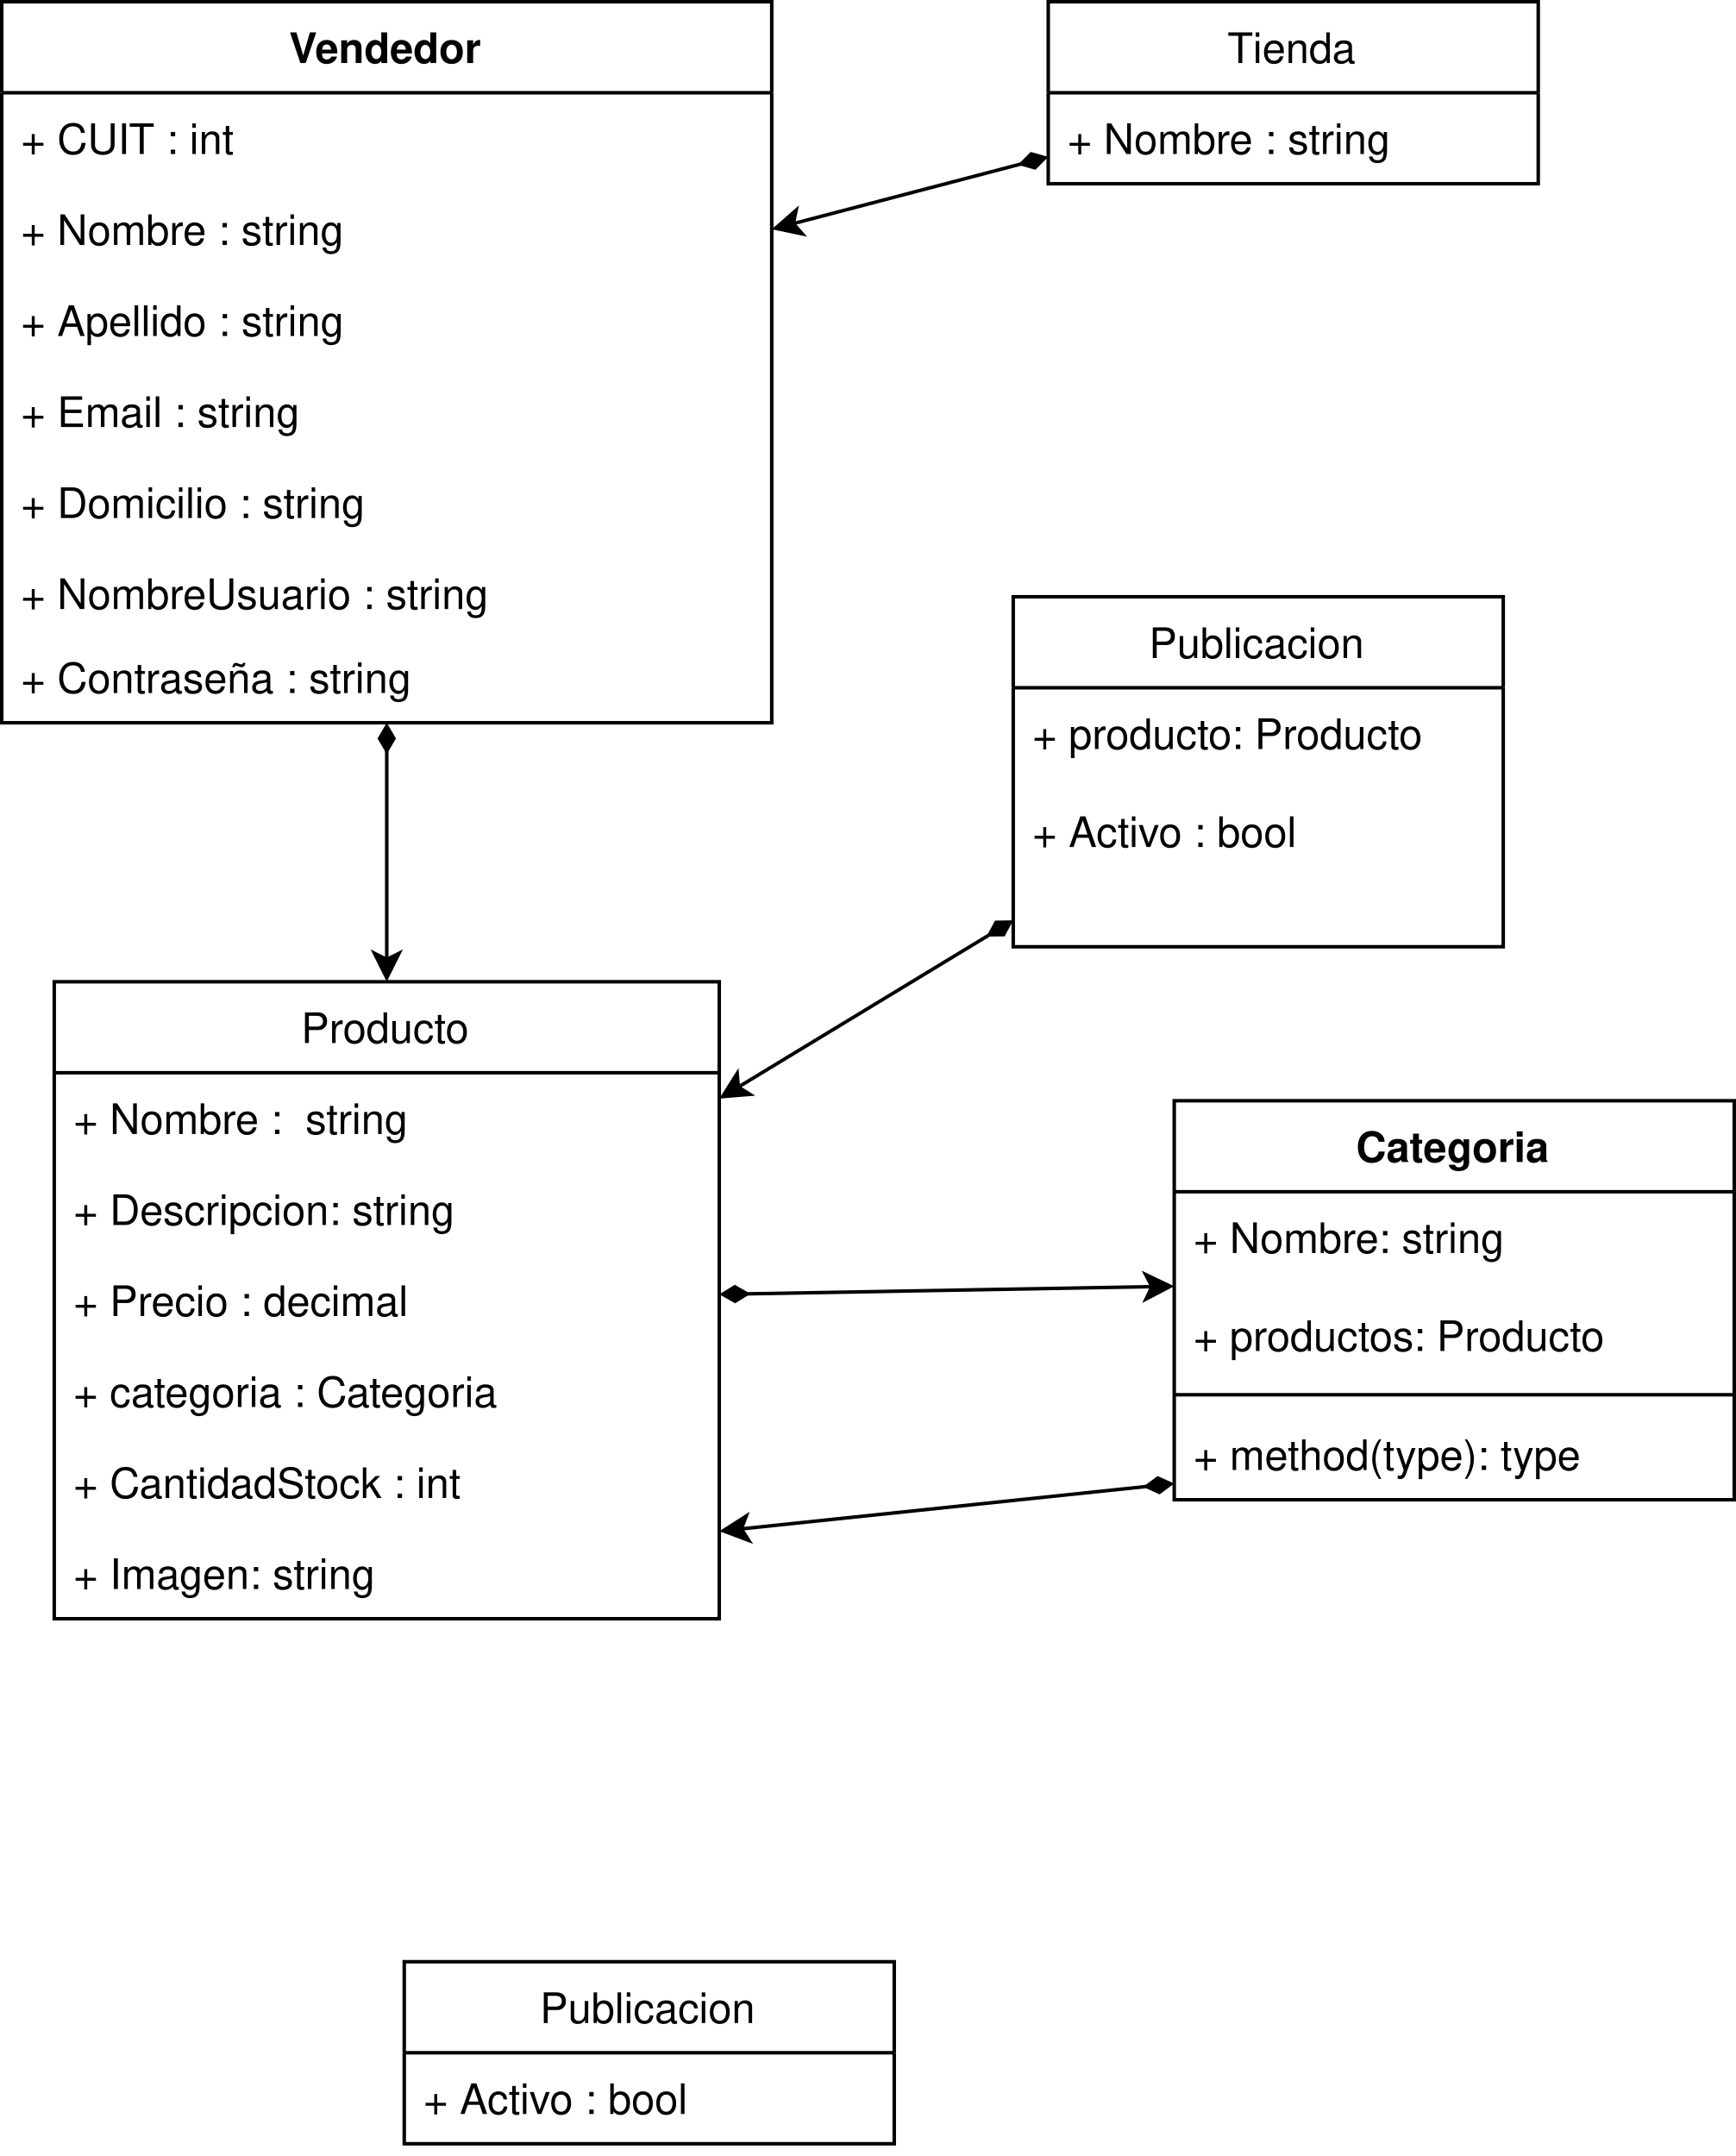
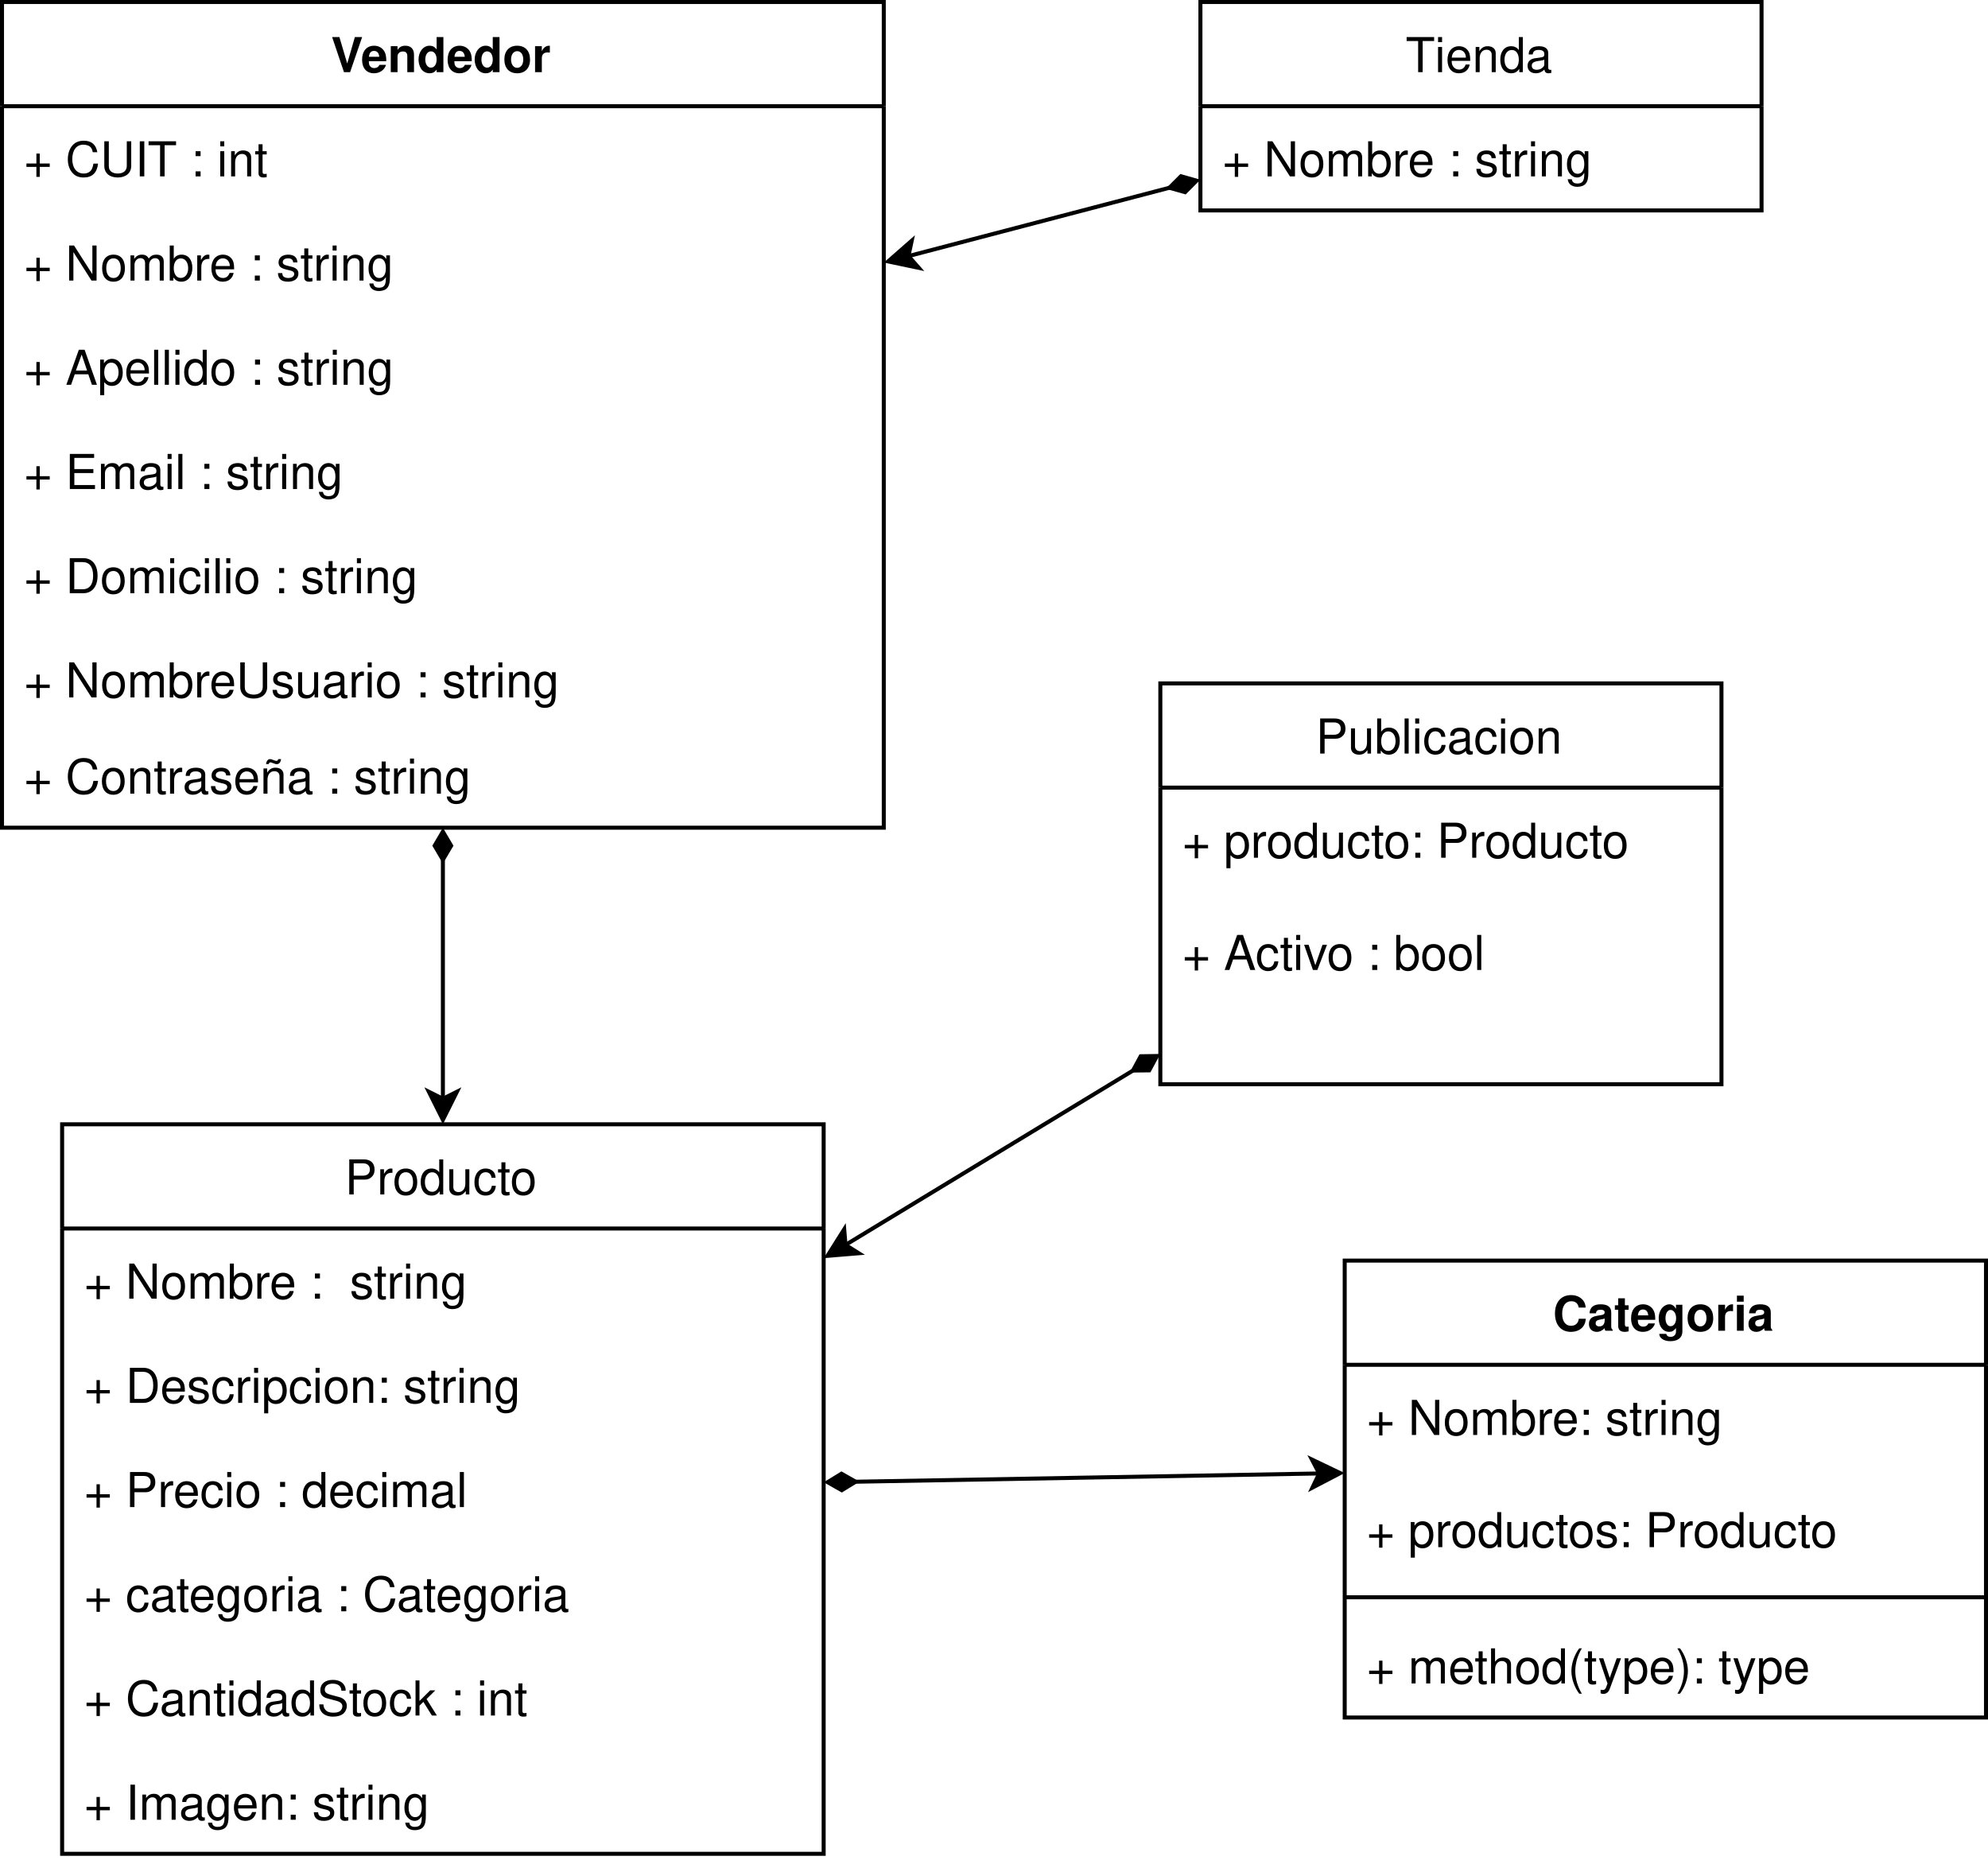
- <svg xmlns="http://www.w3.org/2000/svg" host="65bd71144e" version="1.1" width="496px" height="616px" viewBox="-0.5 -0.5 496 616" content="&lt;mxfile&gt;&lt;diagram id=&quot;8RFLPSC2X4VsXhnBj5HW&quot; name=&quot;Página-1&quot;&gt;7Zttb9s2EIB/jYDtwwq9WH756MhpVyAdjCXtlo+MxFhEKdGg6MTur99JIq03arZj2tlQAUYiniiJvId3vjvKlhck208creMvLMLUcu1oa3kLy3X9yRj+5oKdFNhuKVhxEpUipxLckx9YCm0p3ZAIZ42OgjEqyLopDFma4lA0ZIhz9trs9sxo86lrtMIdwX2IaFf6F4lEXEqn7qSS/47JKlZPdsaz8kyCVGc5kyxGEXutibxbyws4Y6I8SrYBprnulF7K6z72nN0PjONUHHOB1PsLohs5t284jXDEuByf2KlJZ68koSiF1s0zS8W9PONAG1GySuE4hKdiDoIXzAUBfc3lCcHWIA1jQqM7tGObfGyZQOF31bqJGSc/4LaIynvCaS4kenfc6HGfXwliG6QcZ9BnqSbstERf0LbR8Q5lQgpCRilaZ+RpP40E8RVJb5gQLJGduvqUKs5niLc1kdTvJ8wSLPgOuqjV7pdX7Jpr+LVaOPvVENcWjWtLI0Fysa72d654woFEqsc77eC1XJiTHXz9/AD/LG+ed4aptWHD3EQBgbPvOGAU1oO3SFlJn1DaEqkFQPGz6MWfrVFI0tVd0WcxqiR/ylnnIgbXPtPCJGISRTjN0TGBBCo55VDWDIZcaMW/gQ8oL7A/+JYPAw+g7VRt+OTduQhYCnNBpKCIYRG84nwhaPi6R/OVQN3xkUAN8Jz08PyDJU8c74nCVEGtA9S3Q/Xd60Ed90Cdr6EfidiA1RjWyfR6WL0erLcJInRgaoypY4+uB9VxeqguWEJCQslgrQbJesfGSibI2v/63fo12yA+0DVJ1z82cBqdT3fWFwhDQsFRhq3As24cNOA1h3d6ReMdOx1UOIKUXTYljlgkKruEefHd31JxReMxb4B6ZHOxrZ9c7GSryErneQkBBBFBCUujh5ik6tRHQtUjyhHlw6ipS5tLZmzDQ9VLKhputsKyW5lBdjXNMUWCvDTvf5YP7JYDlpxFm1Cwjn57ygH22Xm+xo7+r6n/RC53lSnOuibhzDQm4UxdAzD7AtBGshi41tweHJ4GtolCgJaukWhl1BeH4izkZB0Slg7fZIbAaooBlwPr94BdchzW4s8IWgk40YHr27lqqgEX4+qeHKFsiSgClA8TXzYfa6eq+CRvqPCkXyv1eMKZaWOTMwIMeemSFbVk9fXn2K3St8rn1C3KwEde1dLlfhjHFVv68vIQCbyC8KEK7YNKMtjOm21HV3W5nFPsTd9QKkiEonvBICwcNjQMsdXUXS7G1uvmHCXbzwla4SGIMQZVU265GNRRNzxdbp4oaLsITIdc8vRc0mklk/5EY6QjDU8VvZ7Fsy8qnYcQH1RR6RNjQ0haQd6bwVk5pA6qkaKZd2pIqopm+8Z/pGg2mnaD3MmZIe3RptF9x+KB4DTqhpeDlzvs5Tx/1EwZrunk+qLM4e2KA25uejTm93Bz7olu7uLuSi3WRk7uXslfqYcPoZk5pzVqOS3N1pd2eTu2bQBoX51/rbZuCq9VbeSATXlOOfXa4RDNHXJze8sx7uYmBna4/W7K1V/p+onf5e3Q0xh/v6XPmkmY52qqYGOdpTsmEPdlYTJAaUQn/Vau/ELWdgw/taUfWBeleZ1k6bp14JtYBroXRlvsKCmYlOzUbxScN4FLAAHFFamHHOTiN6dD0+vS9DTkKHrCdMkyIoo9ygUv+7aIHoLWXJUkjTEnpmDqvr51MKcGWPa90Q13iln0i9it8a+lneaHg42eg1Wz3afDaiLp8GcnJh3VC0lVOeXRqldT3qm2MnvHXGXsv1WLrQqV7U0P6LFoLcGJwCDzsOc6ylXmX9eudyHtQrP6XVm5xVr9OM+7/Qc=&lt;/diagram&gt;&lt;/mxfile&gt;">
+ <svg xmlns="http://www.w3.org/2000/svg" host="65bd71144e" version="1.1" width="496px" height="466px" viewBox="-0.5 -0.5 496 466" content="&lt;mxfile&gt;&lt;diagram id=&quot;8RFLPSC2X4VsXhnBj5HW&quot; name=&quot;Página-1&quot;&gt;7Zttb6M4EIB/DdLdh13xmpePLenurdQ9Vdfu3vWji91grcHIOG2yv/4GsEMIppsmbqqVkKIWDzbB88zYMwNxgjhbfxaoSL9yTJjju3jtBAvH9+fTEP5Wgk0jiGZuI1gKihuR1wpu6U+ihLrbimJSdjpKzpmkRVeY8DwniezIkBD8udvtkbPutxZoSXqC2wSxvvRfimXaSGf+tJX/Regy1d/sTebNmQzpzmomZYowf94RBVdOEAvOZXOUrWPCKt1pvTTjPg2c3d6YILk8ZIDfDHhCbKXm9p3kmGAu1P3JjZ50+UwzhnJoXT7yXN6qMx60EaPLHI4T+FYiQPBEhKSgrwt1QvICpElKGb5GG76q7q2UKPmhW5cpF/QnXBYxdU04LaRC7086PW6rkSB2QSpICX1u9IS9PdFXtO50vEalVIKEM4aKkj5sp5EhsaT5JZeSZ6pTX59KxdUMyXpHpPT7mfCMSLGBLupsFDUjNl0bfm4NZ2sN6Y7R+O5EGawy1uX2yi1POFBIzXhnPbyOD3Ny429f7uCfE1xUnWFq+7BhbrKGIPgPEnMG9hAsct7Qp4ztibQBMPIoB/GXBUpovryu+yzCVvKPmnUl4jD2kdUukVKMSV6h4xJJ1HCqoBQcbrnWSnQJH1Be7H6MnAhuPIa217bhU3UXMuY5zAXRmiIBI3gmlSEY+PoH81VA/cmBQC3wnA7w/JtnD4JsicJUQa0j1OOhRv75oE4GoF4U0I9iPmK1hnU6Ox/WYADrVYYoG5laY+q54fmget4A1QXPaEIZHb3VItng0FjJBln3xb31W7lCYqRrk250aOAUnk53PhQIQ0IhUEmcOHAuPTTitYd3dkbnnXg9VARDyq6aCkcqM51dwrzE5j+luLpxXzVAPaq5WO+eXGxUq85KL6oSAggwRRnP8V1Kc33qE2X6K/o61DfJVyLRlQSlVxi7JKqbThirGbyoaUEYkvSpW5Q4aQ3slwNuBMerRPKefgfKAe7Jeb7Bj37X1H+qzF1nivO+S3hzg0t4M98CzKEAtJMsxr5z4Y4LngG2jUKAka6VaCUcikNJmQhaJJTn405mCayhGPB2YKMBsDeCJDvxJ4ZWBovoyPV4roZqwJtx9V8doayprAOUj9NINe93TrXxSdXQ4cmwVnYDDG9uO8BQQ294XUvW25/n7pW+dT6nL9FEQmrUni63t3FYsWUoL0+QJEsIH9rQPm4lo+8c7TumqsvbLYqD6RvKJcUI30oOYeH4QMMSW0Pd5c3YBv2co2H7JUNLMgYx1qAayi1vBnUSvHa30/n4tvE++Xg462+XU9u75aFaDPuPb+8oyXF/5xqT8V8n40EUdqMRwyIXGvxBR/8nkRzawMYHty+vc1sXOCkLN2G1ssz5r1zmbC9X2jY70b3/XuuVvpvd8uHqgYHt1eWIcdE6YtEK9xYtQ1XdaN6e61oAOlRCLHRVuF612hox+FTgNVPfOaxfZkjA1NryxQPnY+2itYut51hf5qYWHp5F/WLjcBI9viZ4pKfPuw8LAt+QYE9Mnu7ZQDxUdlQBSic6GfZyvS6U+wvD6Ona08ODDeMFTzfZQWTDDEzvou2xY7Rm0rDTrz97R4HLAAEjLam7CuTig9ejGfRpBgZyDD0QdsNLKuvHHwvR9N0j+itoXaukeUoEtQXTtH2bYM4ssBx6WRSulHL8h9wU5M/GT6vD0UdPwWp4kmDCaiPpiOavTDradx3acsq9s1tNOU9tZf6OuQo02x9VNM8X2l+mBFf/Aw==&lt;/diagram&gt;&lt;/mxfile&gt;">
  <defs>
    <clipPath id="mx-clip-4-31-212-26-0">
      <rect x="4" y="31" width="212" height="26" />
    </clipPath>
    <clipPath id="mx-clip-4-57-212-26-0">
      <rect x="4" y="57" width="212" height="26" />
    </clipPath>
    <clipPath id="mx-clip-4-83-212-26-0">
      <rect x="4" y="83" width="212" height="26" />
    </clipPath>
    <clipPath id="mx-clip-4-109-212-26-0">
      <rect x="4" y="109" width="212" height="26" />
    </clipPath>
    <clipPath id="mx-clip-4-135-212-26-0">
      <rect x="4" y="135" width="212" height="26" />
    </clipPath>
    <clipPath id="mx-clip-4-161-212-24-0">
      <rect x="4" y="161" width="212" height="24" />
    </clipPath>
    <clipPath id="mx-clip-4-185-212-26-0">
      <rect x="4" y="185" width="212" height="26" />
    </clipPath>
    <clipPath id="mx-clip-19-311-182-26-0">
      <rect x="19" y="311" width="182" height="26" />
    </clipPath>
    <clipPath id="mx-clip-19-337-182-26-0">
      <rect x="19" y="337" width="182" height="26" />
    </clipPath>
    <clipPath id="mx-clip-19-363-182-26-0">
      <rect x="19" y="363" width="182" height="26" />
    </clipPath>
    <clipPath id="mx-clip-19-389-182-26-0">
      <rect x="19" y="389" width="182" height="26" />
    </clipPath>
    <clipPath id="mx-clip-19-415-182-26-0">
      <rect x="19" y="415" width="182" height="26" />
    </clipPath>
    <clipPath id="mx-clip-19-441-182-26-0">
      <rect x="19" y="441" width="182" height="26" />
-     </clipPath>
-     <clipPath id="mx-clip-119-591-132-26-0">
-       <rect x="119" y="591" width="132" height="26" />
    </clipPath>
    <clipPath id="mx-clip-303-31-132-26-0">
      <rect x="303" y="31" width="132" height="26" />
    </clipPath>
    <clipPath id="mx-clip-293-201-132-74-0">
      <rect x="293" y="201" width="132" height="74" />
    </clipPath>
    <clipPath id="mx-clip-339-345-152-54-0">
      <rect x="339" y="345" width="152" height="54" />
    </clipPath>
    <clipPath id="mx-clip-339-407-152-26-0">
      <rect x="339" y="407" width="152" height="26" />
    </clipPath>
  </defs>
  <g>
    <path d="M 0 26 L 0 0 L 220 0 L 220 26" fill="rgb(255, 255, 255)" stroke="rgb(0, 0, 0)" stroke-miterlimit="10" pointer-events="all" />
    <path d="M 0 26 L 0 206 L 220 206 L 220 26" fill="none" stroke="rgb(0, 0, 0)" stroke-miterlimit="10" pointer-events="none" />
    <path d="M 0 26 L 220 26" fill="none" stroke="rgb(0, 0, 0)" stroke-miterlimit="10" pointer-events="none" />
    <g fill="rgb(0, 0, 0)" font-family="Helvetica" font-weight="bold" pointer-events="none" text-anchor="middle" font-size="12px">
      <text x="109.5" y="17.5">
                Vendedor
            </text>
    </g>
    <g fill="rgb(0, 0, 0)" font-family="Helvetica" pointer-events="none" clip-path="url(#mx-clip-4-31-212-26-0)" font-size="12px">
      <text x="5.5" y="43.5">
                + CUIT : int
            </text>
    </g>
    <g fill="rgb(0, 0, 0)" font-family="Helvetica" pointer-events="none" clip-path="url(#mx-clip-4-57-212-26-0)" font-size="12px">
      <text x="5.5" y="69.5">
                + Nombre : string
            </text>
    </g>
    <g fill="rgb(0, 0, 0)" font-family="Helvetica" pointer-events="none" clip-path="url(#mx-clip-4-83-212-26-0)" font-size="12px">
      <text x="5.5" y="95.5">
                + Apellido : string
            </text>
    </g>
    <g fill="rgb(0, 0, 0)" font-family="Helvetica" pointer-events="none" clip-path="url(#mx-clip-4-109-212-26-0)" font-size="12px">
      <text x="5.5" y="121.5">
                + Email : string
            </text>
    </g>
    <g fill="rgb(0, 0, 0)" font-family="Helvetica" pointer-events="none" clip-path="url(#mx-clip-4-135-212-26-0)" font-size="12px">
      <text x="5.5" y="147.5">
                + Domicilio : string
            </text>
    </g>
    <g fill="rgb(0, 0, 0)" font-family="Helvetica" pointer-events="none" clip-path="url(#mx-clip-4-161-212-24-0)" font-size="12px">
      <text x="5.5" y="173.5">
                + NombreUsuario : string
            </text>
    </g>
    <g fill="rgb(0, 0, 0)" font-family="Helvetica" pointer-events="none" clip-path="url(#mx-clip-4-185-212-26-0)" font-size="12px">
      <text x="5.5" y="197.5">
                + Contraseña : string
            </text>
    </g>
    <path d="M 212.98 369.17 L 328.63 367.11" fill="none" stroke="rgb(0, 0, 0)" stroke-miterlimit="10" pointer-events="none" />
    <path d="M 205.99 369.29 L 209.45 367.17 L 212.98 369.17 L 209.52 371.29 Z" fill="rgb(0, 0, 0)" stroke="rgb(0, 0, 0)" stroke-miterlimit="10" pointer-events="none" />
    <path d="M 333.88 367.02 L 326.95 370.64 L 328.63 367.11 L 326.82 363.64 Z" fill="rgb(0, 0, 0)" stroke="rgb(0, 0, 0)" stroke-miterlimit="10" pointer-events="none" />
    <path d="M 15 306 L 15 280 L 205 280 L 205 306" fill="none" stroke="rgb(0, 0, 0)" stroke-miterlimit="10" pointer-events="none" />
    <path d="M 15 306 L 15 462 L 205 462 L 205 306" fill="none" stroke="rgb(0, 0, 0)" stroke-miterlimit="10" pointer-events="none" />
    <path d="M 15 306 L 205 306" fill="none" stroke="rgb(0, 0, 0)" stroke-miterlimit="10" pointer-events="none" />
    <g fill="rgb(0, 0, 0)" font-family="Helvetica" pointer-events="none" text-anchor="middle" font-size="12px">
      <text x="109.5" y="297.5">
                Producto
            </text>
    </g>
    <g fill="rgb(0, 0, 0)" font-family="Helvetica" pointer-events="none" clip-path="url(#mx-clip-19-311-182-26-0)" font-size="12px">
      <text x="20.5" y="323.5">
                + Nombre :  string
            </text>
    </g>
    <g fill="rgb(0, 0, 0)" font-family="Helvetica" pointer-events="none" clip-path="url(#mx-clip-19-337-182-26-0)" font-size="12px">
      <text x="20.5" y="349.5">
                + Descripcion: string
            </text>
    </g>
    <g fill="rgb(0, 0, 0)" font-family="Helvetica" pointer-events="none" clip-path="url(#mx-clip-19-363-182-26-0)" font-size="12px">
      <text x="20.5" y="375.5">
                + Precio : decimal
            </text>
    </g>
    <g fill="rgb(0, 0, 0)" font-family="Helvetica" pointer-events="none" clip-path="url(#mx-clip-19-389-182-26-0)" font-size="12px">
      <text x="20.5" y="401.5">
                + categoria : Categoria
            </text>
    </g>
    <g fill="rgb(0, 0, 0)" font-family="Helvetica" pointer-events="none" clip-path="url(#mx-clip-19-415-182-26-0)" font-size="12px">
      <text x="20.5" y="427.5">
                + CantidadStock : int
            </text>
    </g>
    <g fill="rgb(0, 0, 0)" font-family="Helvetica" pointer-events="none" clip-path="url(#mx-clip-19-441-182-26-0)" font-size="12px">
      <text x="20.5" y="453.5">
                + Imagen: string
            </text>
    </g>
-     <path d="M 115 586 L 115 560 L 255 560 L 255 586" fill="none" stroke="rgb(0, 0, 0)" stroke-miterlimit="10" pointer-events="none" />
-     <path d="M 115 586 L 115 612 L 255 612 L 255 586" fill="none" stroke="rgb(0, 0, 0)" stroke-miterlimit="10" pointer-events="none" />
-     <path d="M 115 586 L 255 586" fill="none" stroke="rgb(0, 0, 0)" stroke-miterlimit="10" pointer-events="none" />
-     <g fill="rgb(0, 0, 0)" font-family="Helvetica" pointer-events="none" text-anchor="middle" font-size="12px">
-       <text x="184.5" y="577.5">
-                 Publicacion
-             </text>
-     </g>
-     <g fill="rgb(0, 0, 0)" font-family="Helvetica" pointer-events="none" clip-path="url(#mx-clip-119-591-132-26-0)" font-size="12px">
-       <text x="120.5" y="603.5">
-                 + Activo : bool
-             </text>
-     </g>
    <path d="M 291.27 46.34 L 226.16 63.39" fill="none" stroke="rgb(0, 0, 0)" stroke-miterlimit="10" pointer-events="none" />
    <path d="M 298.05 44.57 L 295.18 47.45 L 291.27 46.34 L 294.14 43.47 Z" fill="rgb(0, 0, 0)" stroke="rgb(0, 0, 0)" stroke-miterlimit="10" pointer-events="none" />
    <path d="M 221.08 64.72 L 226.97 59.56 L 226.16 63.39 L 228.74 66.33 Z" fill="rgb(0, 0, 0)" stroke="rgb(0, 0, 0)" stroke-miterlimit="10" pointer-events="none" />
    <path d="M 299 26 L 299 0 L 439 0 L 439 26" fill="none" stroke="rgb(0, 0, 0)" stroke-miterlimit="10" pointer-events="none" />
    <path d="M 299 26 L 299 52 L 439 52 L 439 26" fill="none" stroke="rgb(0, 0, 0)" stroke-miterlimit="10" pointer-events="none" />
    <path d="M 299 26 L 439 26" fill="none" stroke="rgb(0, 0, 0)" stroke-miterlimit="10" pointer-events="none" />
    <g fill="rgb(0, 0, 0)" font-family="Helvetica" pointer-events="none" text-anchor="middle" font-size="12px">
      <text x="368.5" y="17.5">
                Tienda
            </text>
    </g>
    <g fill="rgb(0, 0, 0)" font-family="Helvetica" pointer-events="none" clip-path="url(#mx-clip-303-31-132-26-0)" font-size="12px">
      <text x="304.5" y="43.5">
                + Nombre : string
            </text>
    </g>
    <path d="M 282.17 266.59 L 210.45 310.09" fill="none" stroke="rgb(0, 0, 0)" stroke-miterlimit="10" pointer-events="none" />
    <path d="M 288.16 262.96 L 286.23 266.54 L 282.17 266.59 L 284.1 263.02 Z" fill="rgb(0, 0, 0)" stroke="rgb(0, 0, 0)" stroke-miterlimit="10" pointer-events="none" />
    <path d="M 205.96 312.81 L 210.13 306.19 L 210.45 310.09 L 213.76 312.17 Z" fill="rgb(0, 0, 0)" stroke="rgb(0, 0, 0)" stroke-miterlimit="10" pointer-events="none" />
    <path d="M 289 196 L 289 170 L 429 170 L 429 196" fill="none" stroke="rgb(0, 0, 0)" stroke-miterlimit="10" pointer-events="none" />
    <path d="M 289 196 L 289 270 L 429 270 L 429 196" fill="none" stroke="rgb(0, 0, 0)" stroke-miterlimit="10" pointer-events="none" />
    <path d="M 289 196 L 429 196" fill="none" stroke="rgb(0, 0, 0)" stroke-miterlimit="10" pointer-events="none" />
    <g fill="rgb(0, 0, 0)" font-family="Helvetica" pointer-events="none" text-anchor="middle" font-size="12px">
      <text x="358.5" y="187.5">
                Publicacion
            </text>
    </g>
    <g fill="rgb(0, 0, 0)" font-family="Helvetica" pointer-events="none" clip-path="url(#mx-clip-293-201-132-74-0)" font-size="12px">
      <text x="294.5" y="213.5">
                + producto: Producto
            </text>
      <text x="294.5" y="241.5">
                + Activo : bool
            </text>
    </g>
    <path d="M 335 340 L 335 314 L 495 314 L 495 340" fill="rgb(255, 255, 255)" stroke="rgb(0, 0, 0)" stroke-miterlimit="10" pointer-events="none" />
    <path d="M 335 340 L 335 428 L 495 428 L 495 340" fill="none" stroke="rgb(0, 0, 0)" stroke-miterlimit="10" pointer-events="none" />
    <path d="M 335 340 L 495 340" fill="none" stroke="rgb(0, 0, 0)" stroke-miterlimit="10" pointer-events="none" />
    <g fill="rgb(0, 0, 0)" font-family="Helvetica" font-weight="bold" pointer-events="none" text-anchor="middle" font-size="12px">
      <text x="414.5" y="331.5">
                Categoria
            </text>
    </g>
    <g fill="rgb(0, 0, 0)" font-family="Helvetica" pointer-events="none" clip-path="url(#mx-clip-339-345-152-54-0)" font-size="12px">
      <text x="340.5" y="357.5">
                + Nombre: string
            </text>
      <text x="340.5" y="385.5">
                + productos: Producto
            </text>
    </g>
    <path d="M 335 398 L 495 398" fill="none" stroke="rgb(0, 0, 0)" stroke-miterlimit="10" pointer-events="none" />
    <g fill="rgb(0, 0, 0)" font-family="Helvetica" pointer-events="none" clip-path="url(#mx-clip-339-407-152-26-0)" font-size="12px">
      <text x="340.5" y="419.5">
                + method(type): type
            </text>
    </g>
    <path d="M 110 213.99 L 110 273.63" fill="none" stroke="rgb(0, 0, 0)" stroke-miterlimit="10" pointer-events="none" />
    <path d="M 110 206.99 L 112.06 210.49 L 110 213.99 L 107.94 210.49 Z" fill="rgb(0, 0, 0)" stroke="rgb(0, 0, 0)" stroke-miterlimit="10" pointer-events="none" />
    <path d="M 110 278.88 L 106.5 271.88 L 110 273.63 L 113.5 271.88 Z" fill="rgb(0, 0, 0)" stroke="rgb(0, 0, 0)" stroke-miterlimit="10" pointer-events="none" />
-     <path d="M 327.06 424.21 L 211.33 436.32" fill="none" stroke="rgb(0, 0, 0)" stroke-miterlimit="10" pointer-events="none" />
-     <path d="M 334.02 423.48 L 330.75 425.89 L 327.06 424.21 L 330.32 421.8 Z" fill="rgb(0, 0, 0)" stroke="rgb(0, 0, 0)" stroke-miterlimit="10" pointer-events="none" />
-     <path d="M 206.11 436.87 L 212.71 432.66 L 211.33 436.32 L 213.44 439.62 Z" fill="rgb(0, 0, 0)" stroke="rgb(0, 0, 0)" stroke-miterlimit="10" pointer-events="none" />
  </g>
</svg>
